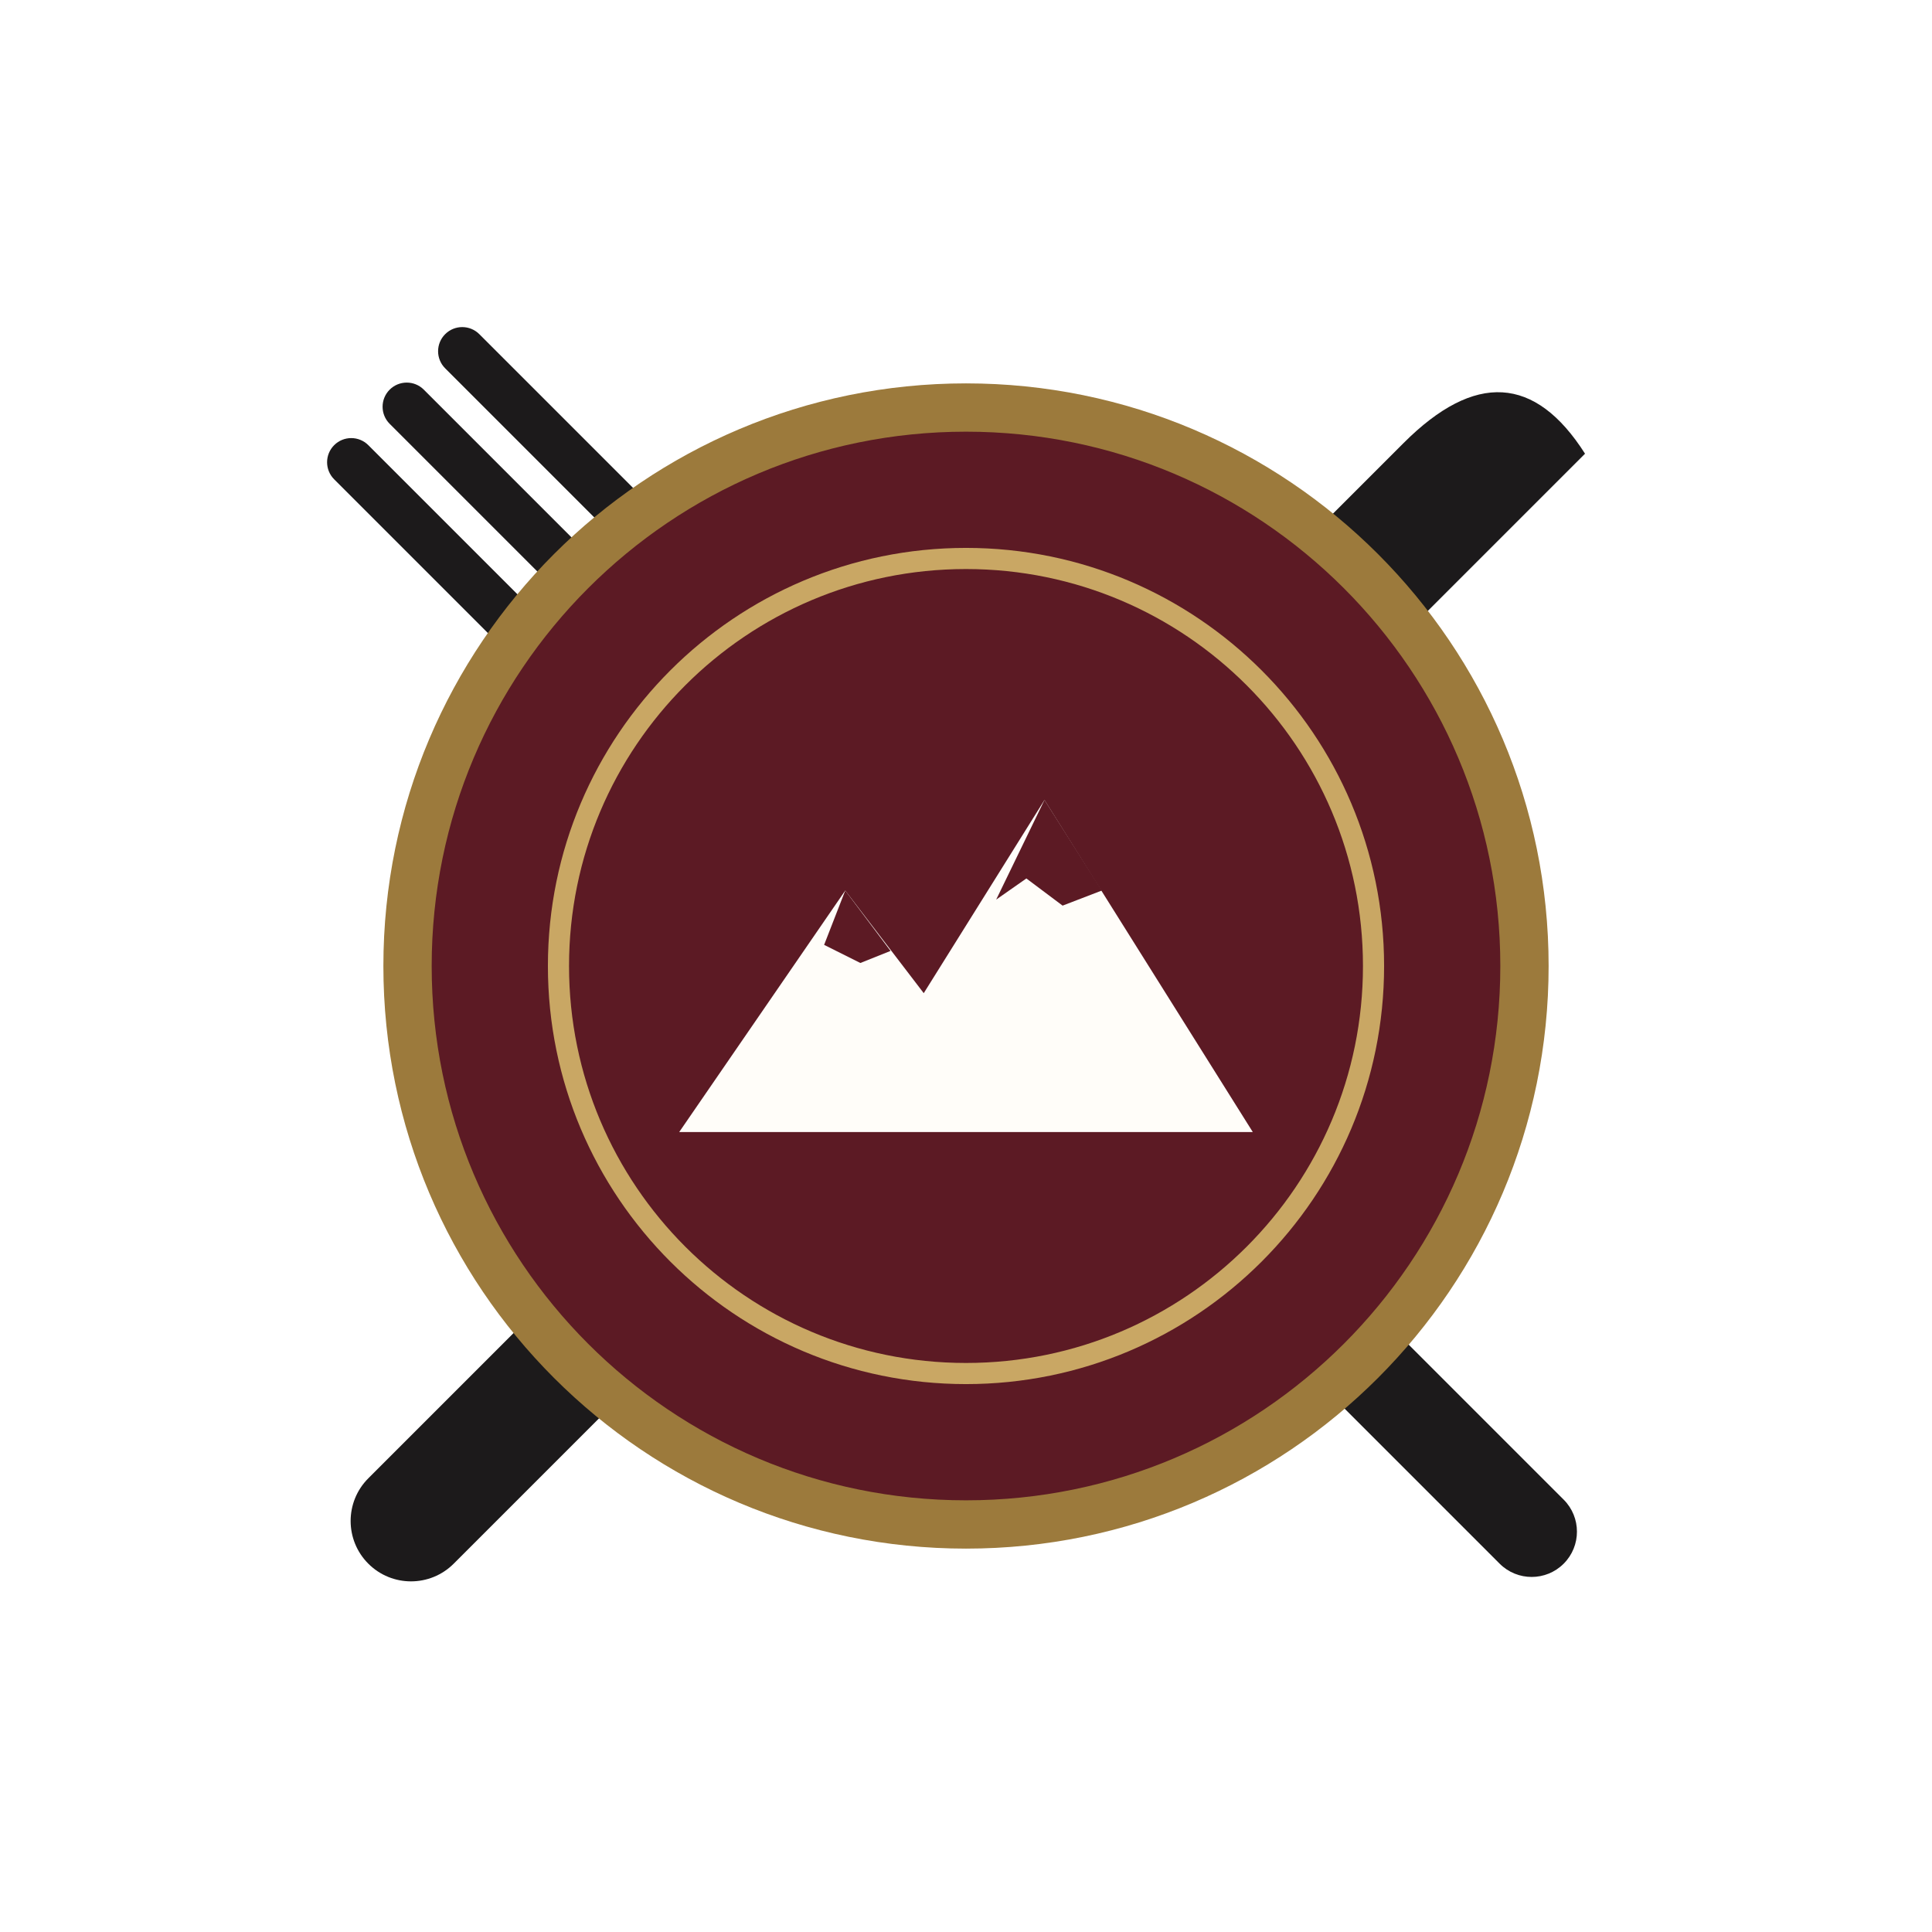
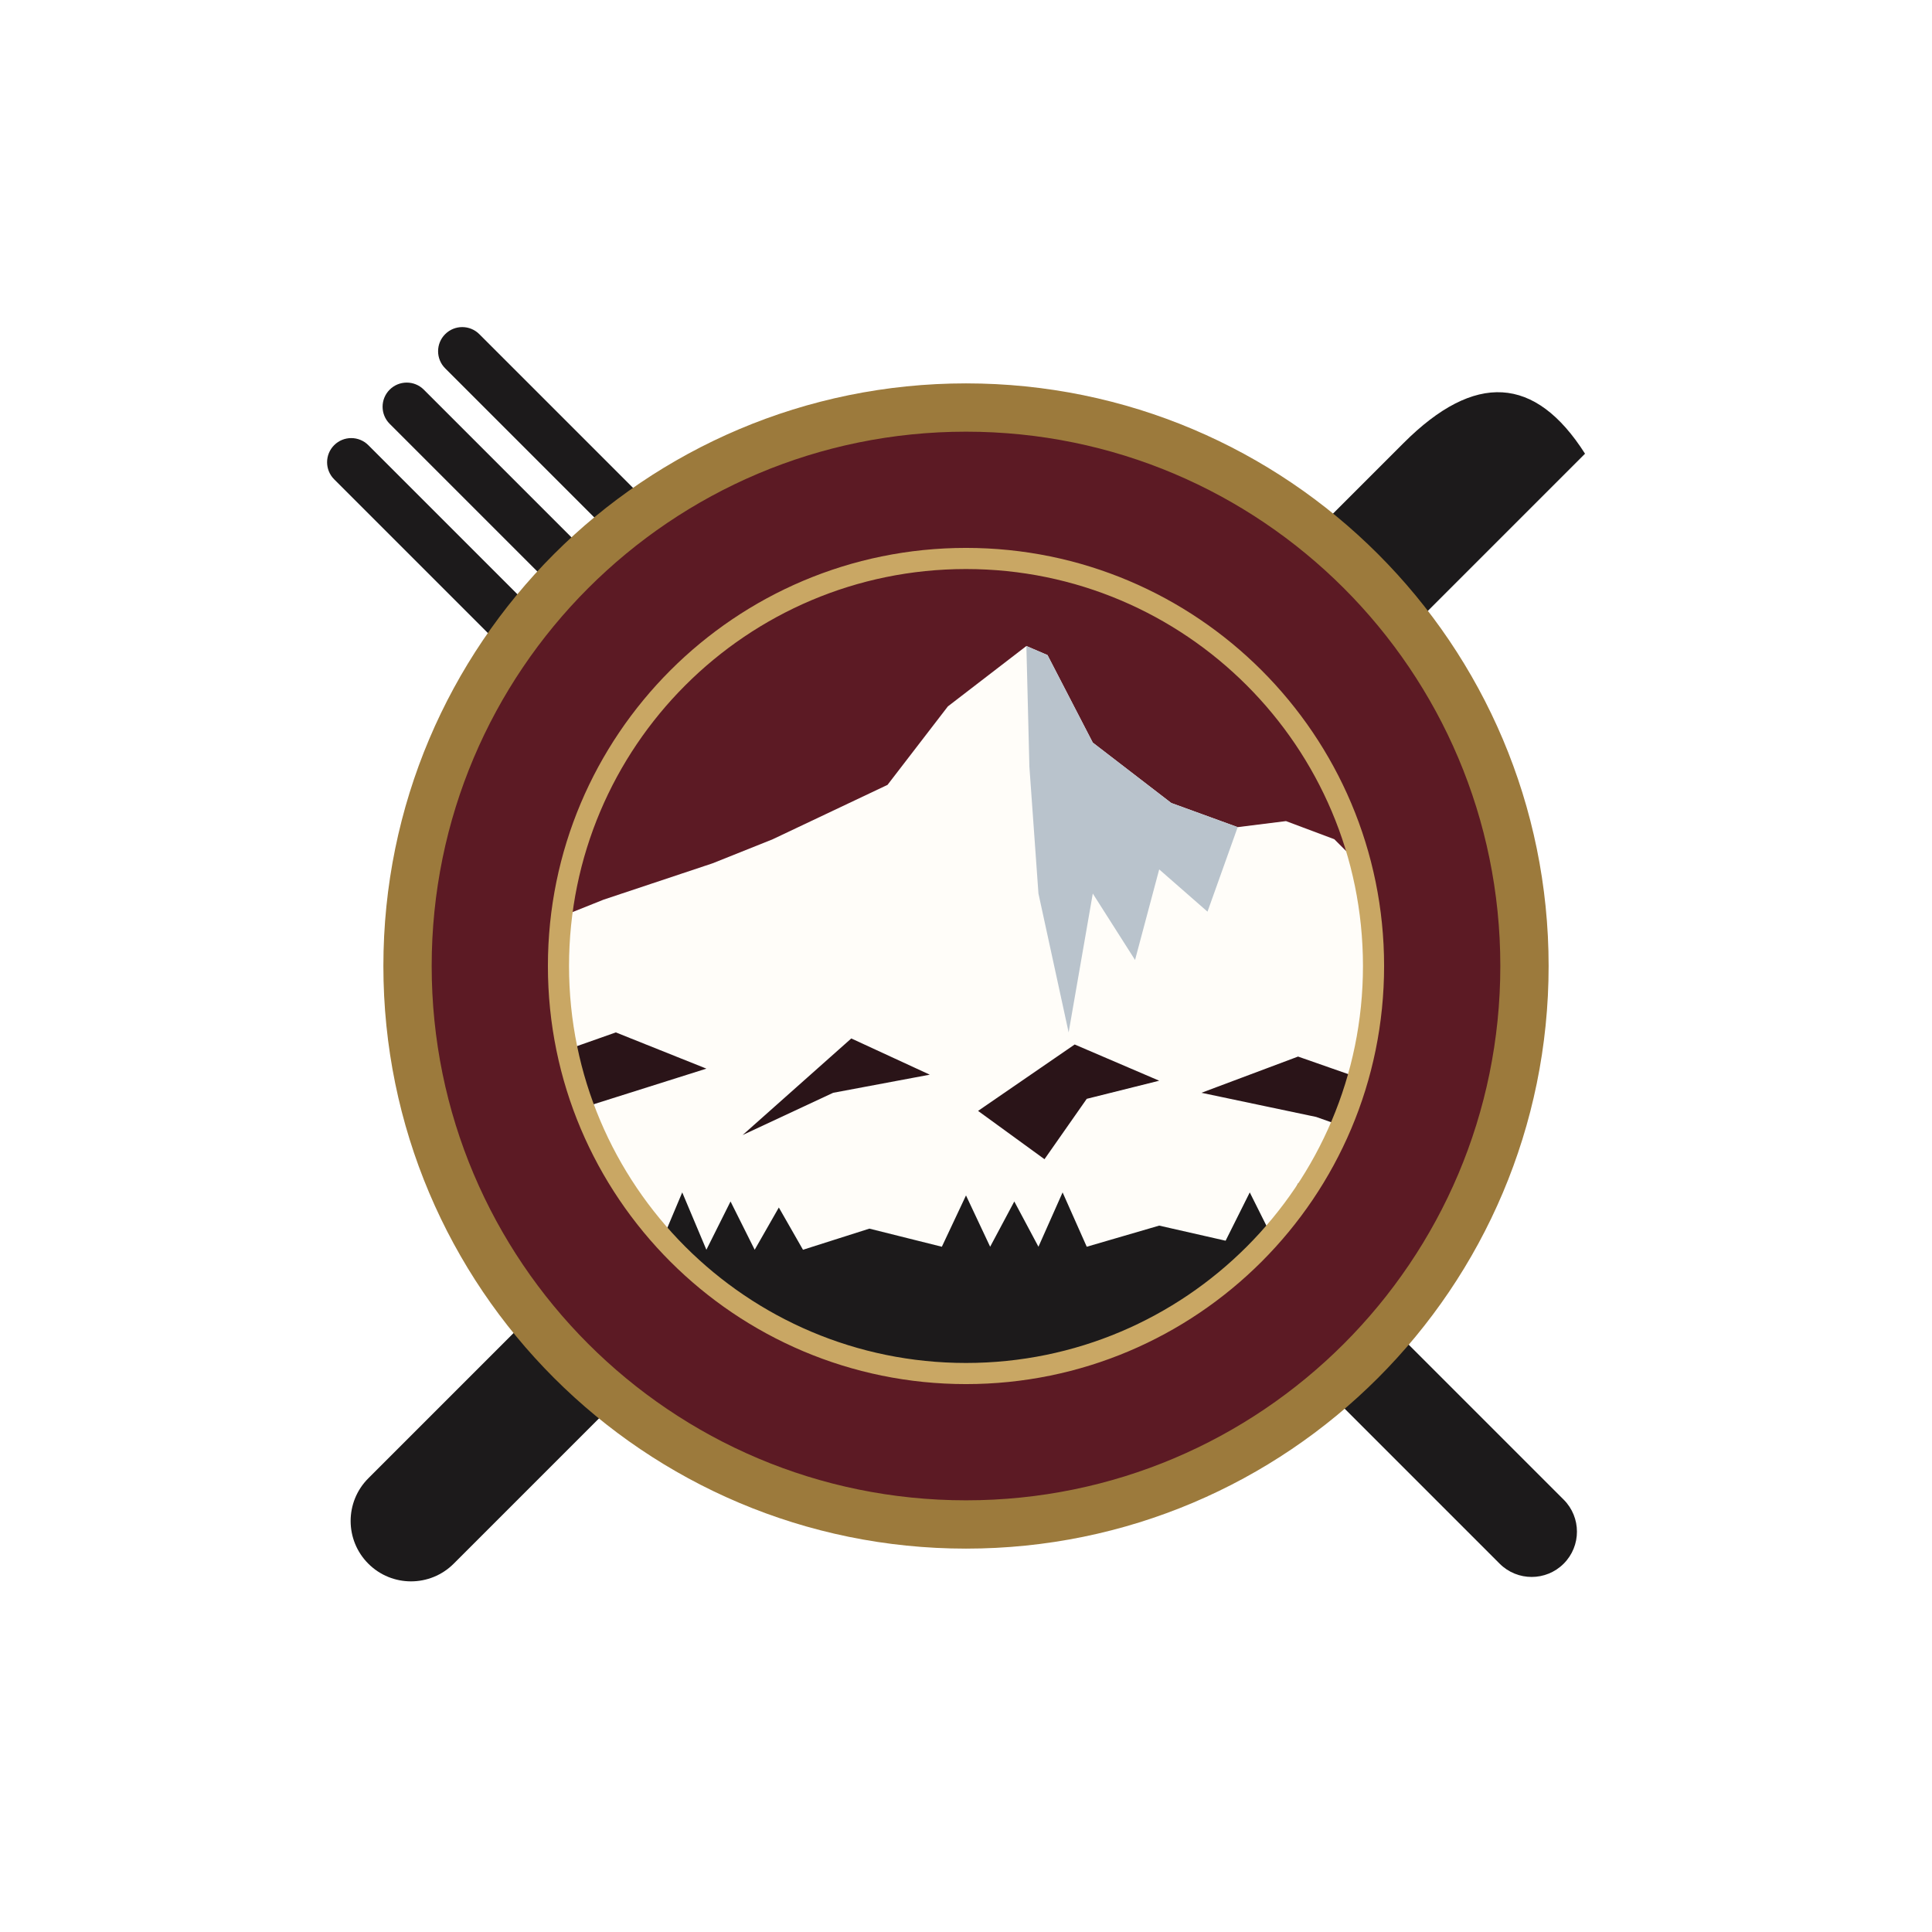
<svg xmlns="http://www.w3.org/2000/svg" viewBox="0 0 64 64">
  <g transform="rotate(45 32 32)" fill="#1c1a1b">
    <rect x="30" y="35" width="4" height="25" rx="2" />
    <path d="M30 36V9.5Q30 4.5 34.5 5.5V36Z" />
  </g>
  <g transform="rotate(-45 32 32)" fill="#1c1a1b">
    <rect x="30.5" y="35" width="3" height="25" rx="1.5" />
    <rect x="28.6" y="21" width="6.8" height="15" rx="2.4" />
    <rect x="28.6" y="5" width="1.6" height="18" rx=".8" />
    <rect x="31.2" y="5" width="1.6" height="18" rx=".8" />
    <rect x="33.8" y="5" width="1.6" height="18" rx=".8" />
  </g>
+   <defs>
+     <clipPath id="p">
+       <circle cx="32" cy="32" r="13.5" />
+     </clipPath>
+   </defs>
  <circle cx="32" cy="32" r="18.5" fill="#5c1a24" stroke="#9c7a3c" stroke-width="1.6" />
+   <g clip-path="url(#p)">
+     <path d="M17 31 20 29.8 23.6 28.6 25.6 27.8 29.4 26 31.4 23.4 34 21.4 34.7 21.7 36.2 24.6 38.8 26.6 41 27.4 42.6 27.2 44.2 27.8 47 30.6V47H17Z" fill="#fffdf9" />
+     <path d="M34 21.4 34.7 21.7 36.2 24.6 38.8 26.6 41 27.4 40 30.2 38.4 28.8 37.6 31.8 36.2 29.6 35.4 34.2 34.4 29.6 34.1 25.4Z" fill="#b9c3cc" />
+     <path d="M17 35.4 20.4 34.2 23.4 35.4 19.6 36.6 17 37.4Z M24.6 37.6 28.2 34.4 30.8 35.6 27.6 36.2Z M32.4 36.8 35.6 34.6 38.4 35.8 36 36.4 34.6 38.4Z M39.8 36.2 43 35 47 36.4V38.2 L43.6 37Z" fill="#2a1418" />
+     <path d="M17 41.4l.8-1.6.8 1.6.8-1.8.8 1.8.8-1.5.8 1.5.8-1.9.8 1.9.8-1.6.8 1.6.8-1.4.8 1.4 2.2-.7 2.4.6.8-1.7.8 1.7.8-1.5.8 1.5.8-1.8.8 1.8 2.4-.7 2.2.5.8-1.6.8 1.6.8-1.9.8 1.9.8-1.5.8 1.5.8-1.7.8 1.7.8-1.4.8 1.4V47H17Z" fill="#1c1a1b" />
+   </g>
  <circle cx="32" cy="32" r="13.5" fill="none" stroke="#c9a764" stroke-width=".7" />
-   <path d="M22.5 37.5 28 29.5l2.6 3.4 4-6.4 6.9 11Z" fill="#fffdf9" />
-   <path d="M28 29.5l1.5 2-1 .4-1.2-.6ZM34.6 26.5l1.9 3-1.3.5-1.2-.9-1 .7Z" fill="#5c1a24" />
</svg>
